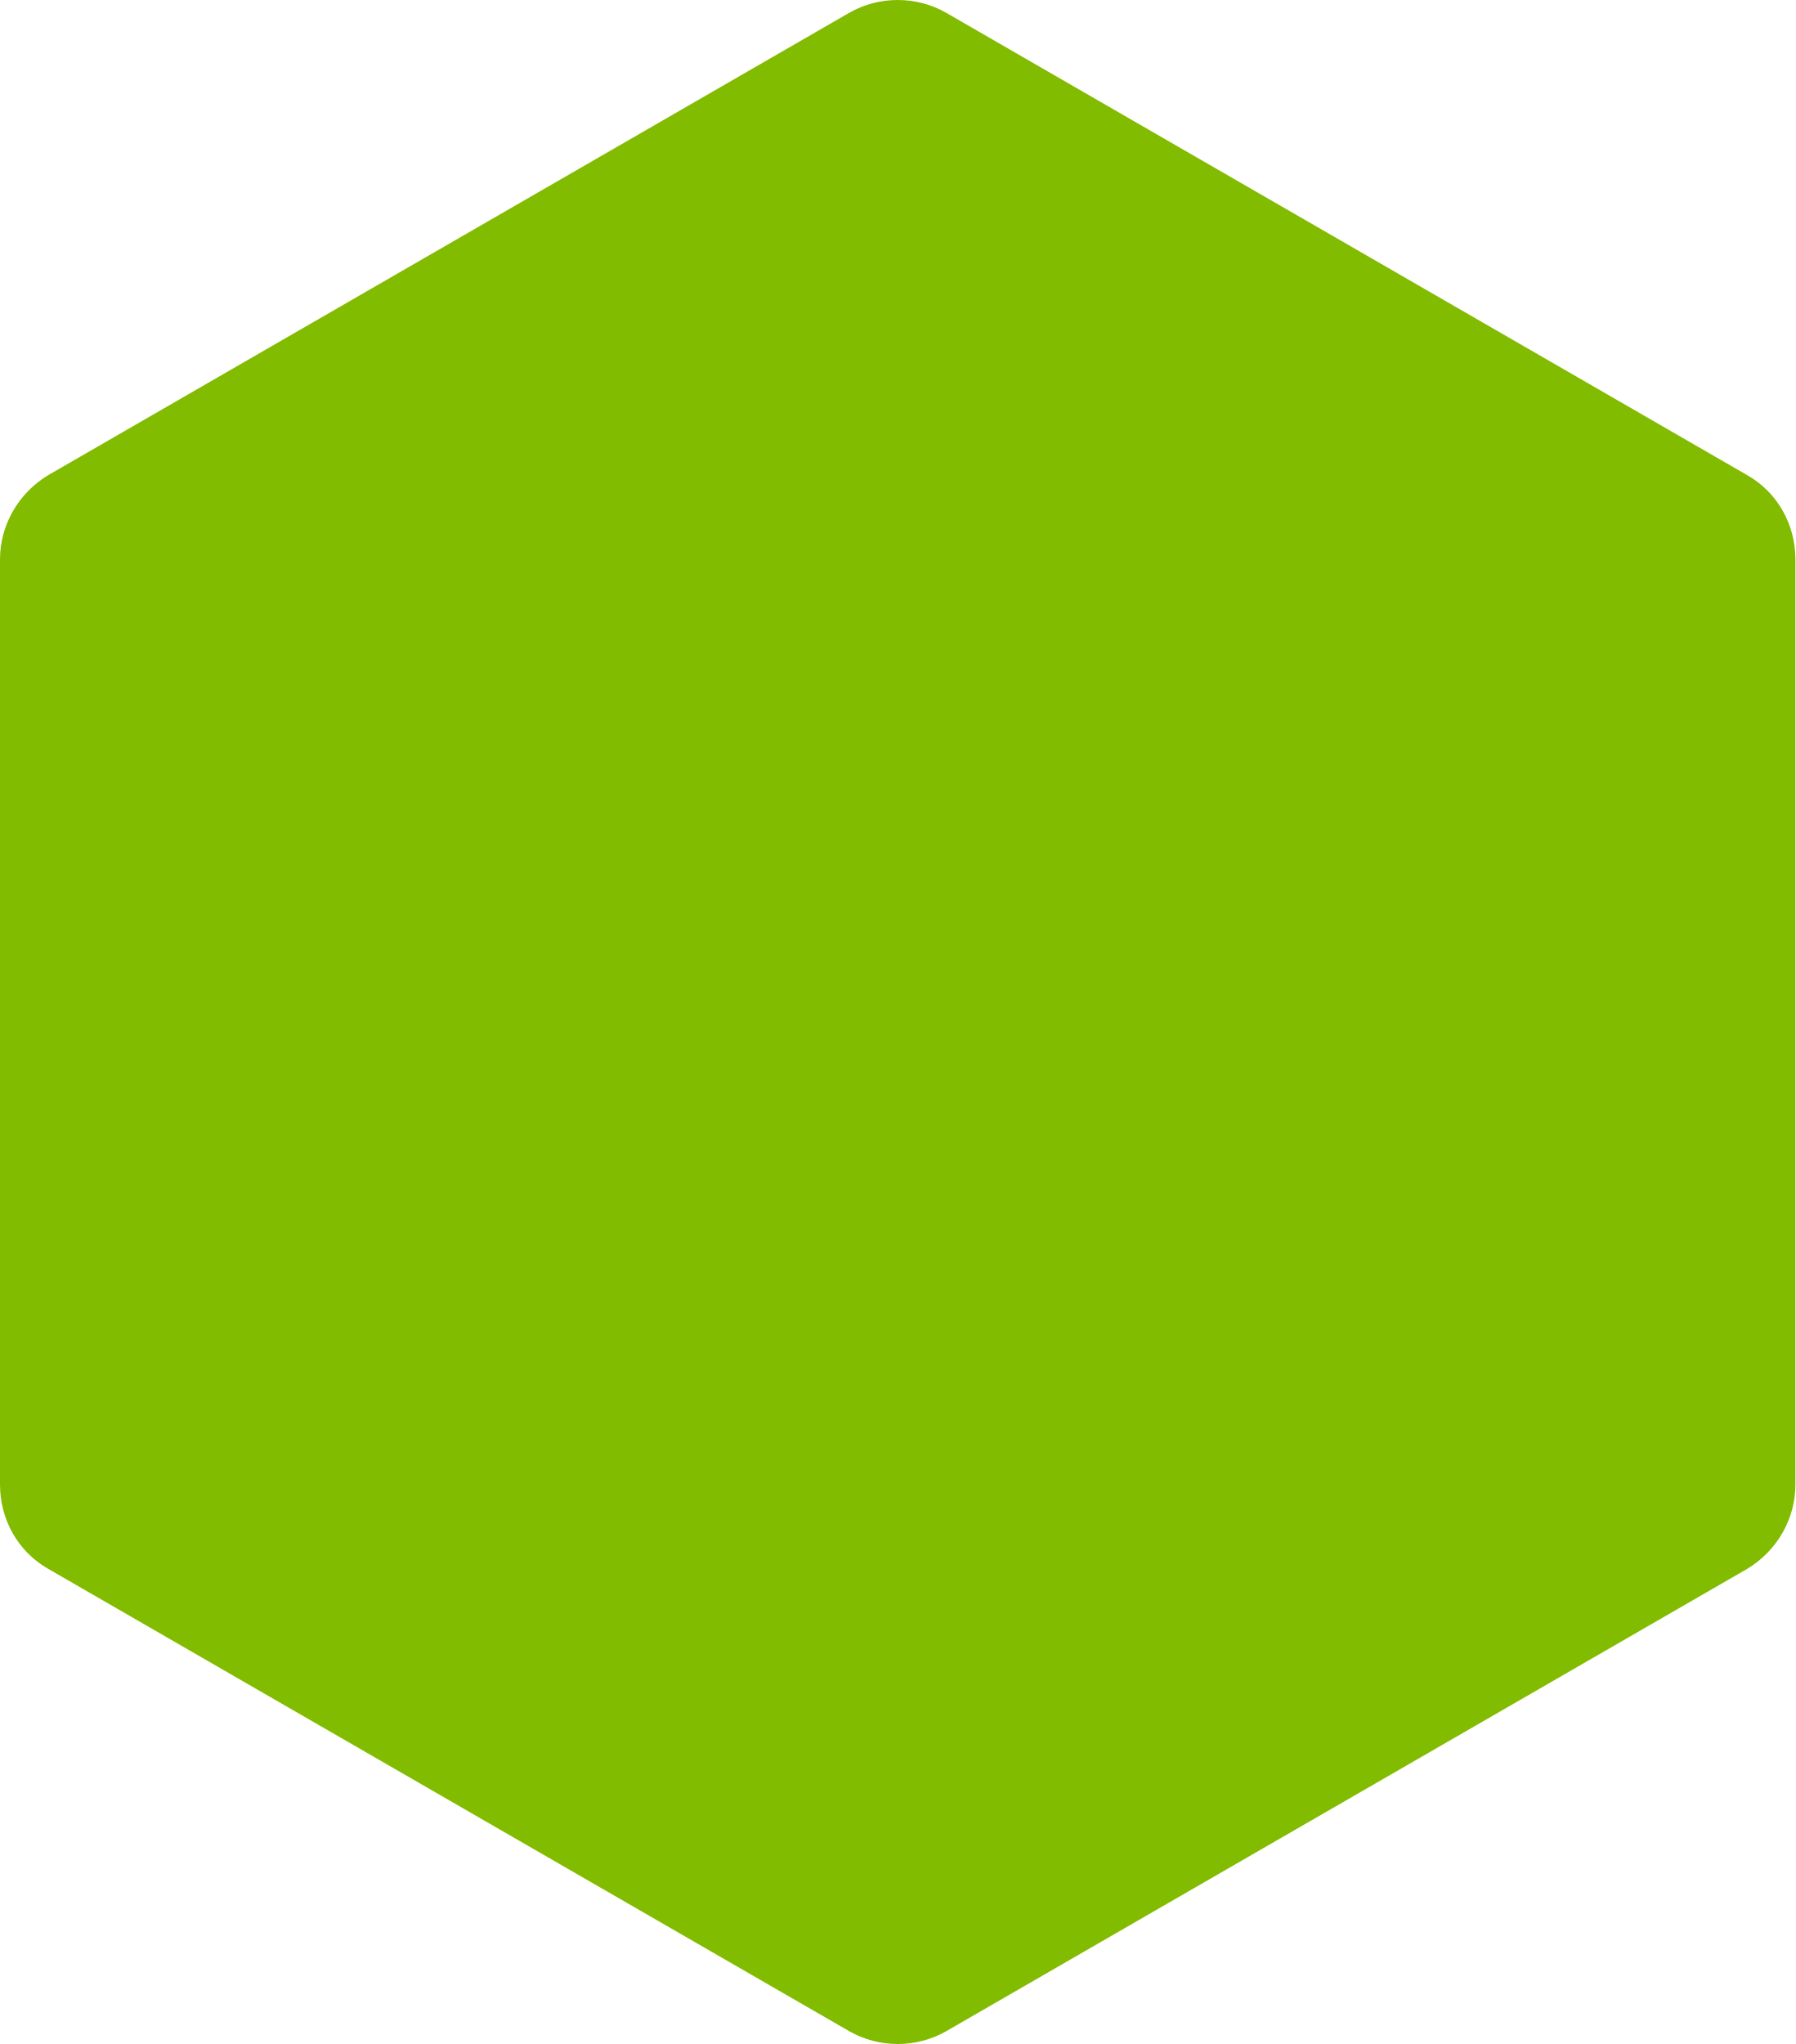
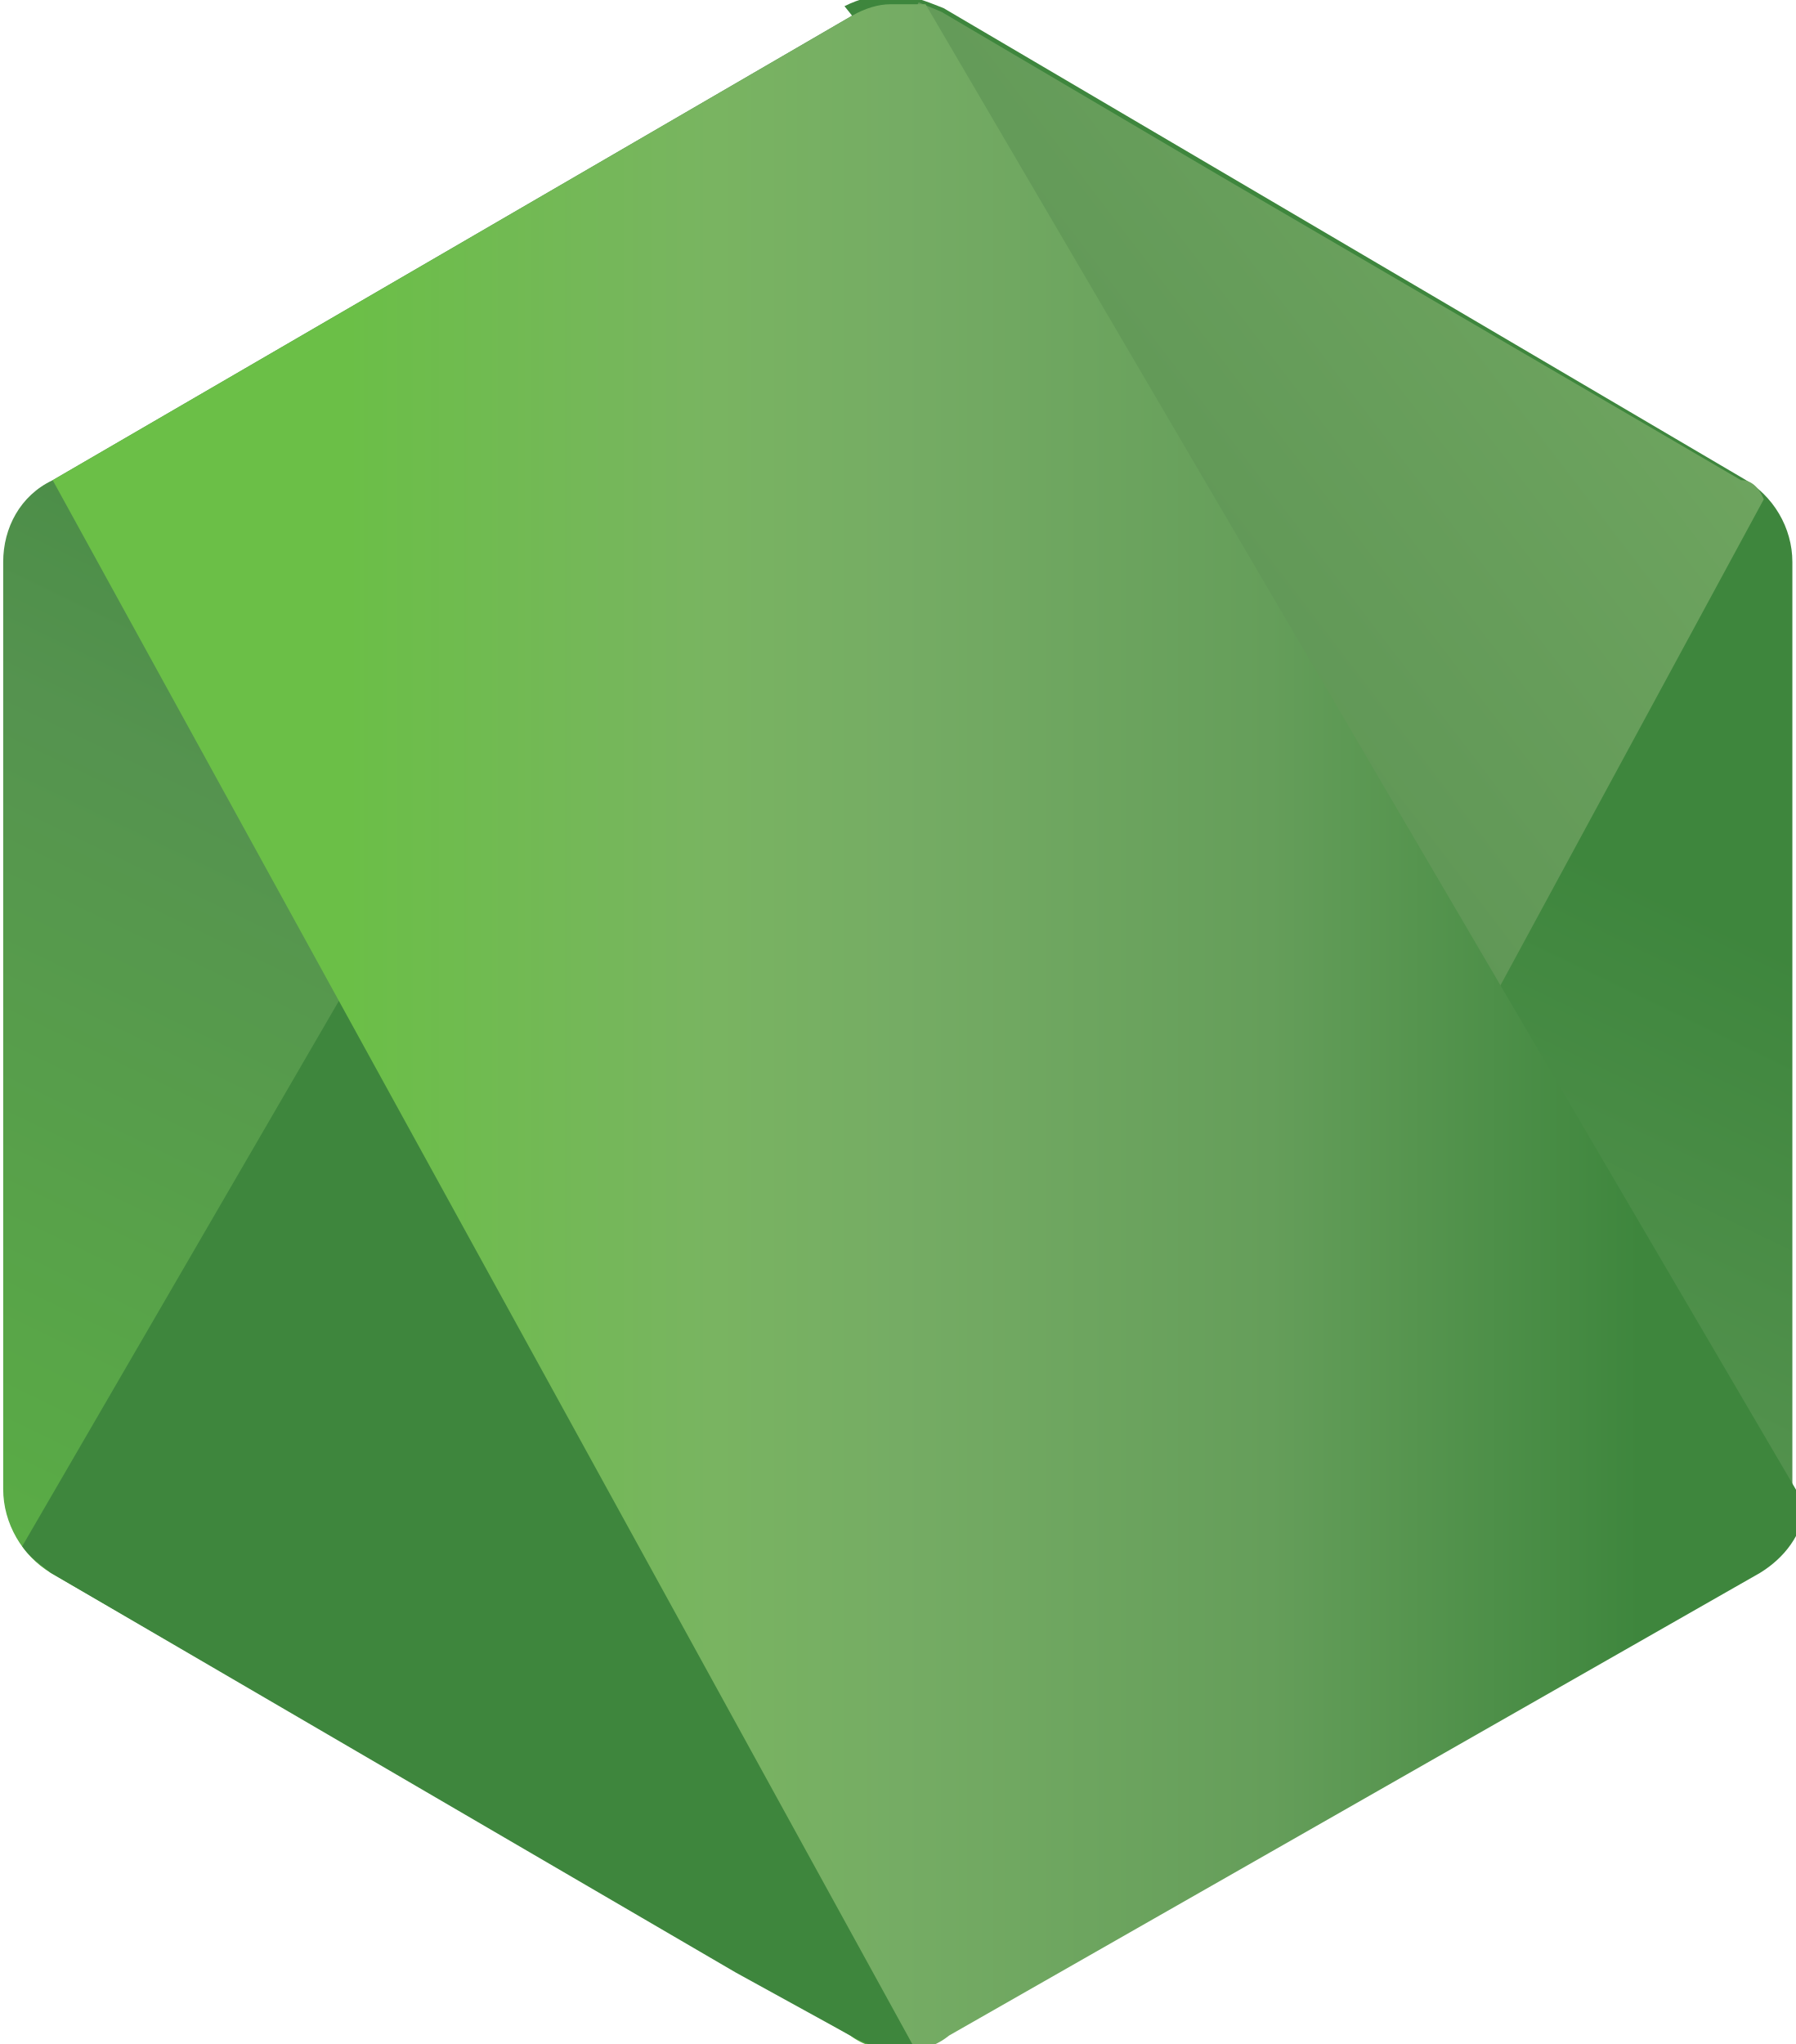
- <svg xmlns="http://www.w3.org/2000/svg" version="1.1" id="background_photo_copy" x="0px" y="0px" viewBox="0 0 168.5 191.8" enable-background="new 0 0 168.5 191.8" xml:space="preserve">
-   <path fill-rule="evenodd" clip-rule="evenodd" fill="#82BC00" d="M88.8,190.6c-2.8,1.6-6.3,1.6-9.1,0L4.5,147.2  c-2.8-1.6-4.5-4.6-4.5-7.9l0-86.8c0-3.2,1.7-6.2,4.5-7.9L79.7,1.2c2.8-1.6,6.3-1.6,9.1,0L164,44.6c2.8,1.6,4.5,4.6,4.5,7.9l0,86.8  c0,3.2-1.7,6.2-4.5,7.9L88.8,190.6z" />
+ <svg xmlns="http://www.w3.org/2000/svg" width="125.9" height="143.3" viewBox="0 0 33.3 37.9">
+   <defs>
+     <clipPath id="e">
+       <path d="M241 226c-.6 0-1.3.2-2 .6L197 251l45.3 82.4c.7 0 1.3-.3 1.8-.7l42.6-24.3c1.3-.8 2.2-2 2.4-3.5l-46.3-79h-1.4" />
+     </clipPath>
+     <linearGradient id="f" x2="1" gradientUnits="userSpaceOnUse" gradientTransform="translate(192.862 279.652) scale(97.417)">
+       <stop stop-color="#6BBF47" offset=".2" />
+       <stop stop-color="#79B461" offset=".4" />
+       <stop stop-color="#75AC64" offset=".5" />
+       <stop stop-color="#659E5A" offset=".7" />
+       <stop stop-color="#3E863D" offset=".9" />
+     </linearGradient>
+     <clipPath id="c">
+       <path d="M195.4 307c.4.6 1 1 1.5 1.4l36 21 6 3.3c1 .6 2 .8 3 .7l1-.2 44-81.2c-.3-.7-.7-1-1.2-1l-27.4-16-14.6-8.6-1.2-.5zm0 0" />
+     </clipPath>
+     <linearGradient id="d" x1="-.5" x2=".6" gradientUnits="userSpaceOnUse" gradientTransform="rotate(-36.46 550.846 -214.337) scale(132.798)">
+       <stop stop-color="#3E863D" offset=".6" />
+       <stop stop-color="#619857" offset=".7" />
+       <stop stop-color="#76AC64" offset="1" />
+     </linearGradient>
+     <clipPath id="a">
+       <path d="M239 226.6L197 251c-1.7.8-2.6 2.5-2.6 4.3V304c0 1.8 1 3.5 2.5 4.4l42 24.3c1.3 1 3.3 1 5 0l42-24.3c1.5-1 2.5-2.6 2.5-4.4v-48.7c0-1.8-1-3.5-2.6-4.4l-42-24.7c-1-.4-1.8-.7-2.6-.7-1 0-1.8.2-2.6.6" />
+     </clipPath>
+     <linearGradient id="b" x1="-.3" x2="1.3" gradientUnits="userSpaceOnUse" gradientTransform="rotate(116.114 53.1 202.97) scale(86.48)">
+       <stop stop-color="#3E863D" offset=".3" />
+       <stop stop-color="#55934F" offset=".5" />
+       <stop stop-color="#5AAD45" offset=".8" />
+     </linearGradient>
+   </defs>
+   <g clip-path="url(#a)" transform="matrix(.353 0 0 .353 -68.564 -79.7)">
+     <path fill="url(#b)" d="M331.4 246.8l-118.8-58.2-60.8 124.2L270.5 371zm0 0" />
+   </g>
+   <g clip-path="url(#c)" transform="matrix(.353 0 0 .353 -68.564 -79.7)">
+     <path fill="url(#d)" d="M144 264l84 113.5 110.8-82-84-113.4zm0 0" />
+   </g>
+   <g transform="matrix(.353 0 0 .353 -68.564 -79.7)" clip-path="url(#e)">
+     <path fill="url(#f)" d="M197 226v107.4h91.7V226zm0 0" />
+   </g>
</svg>
